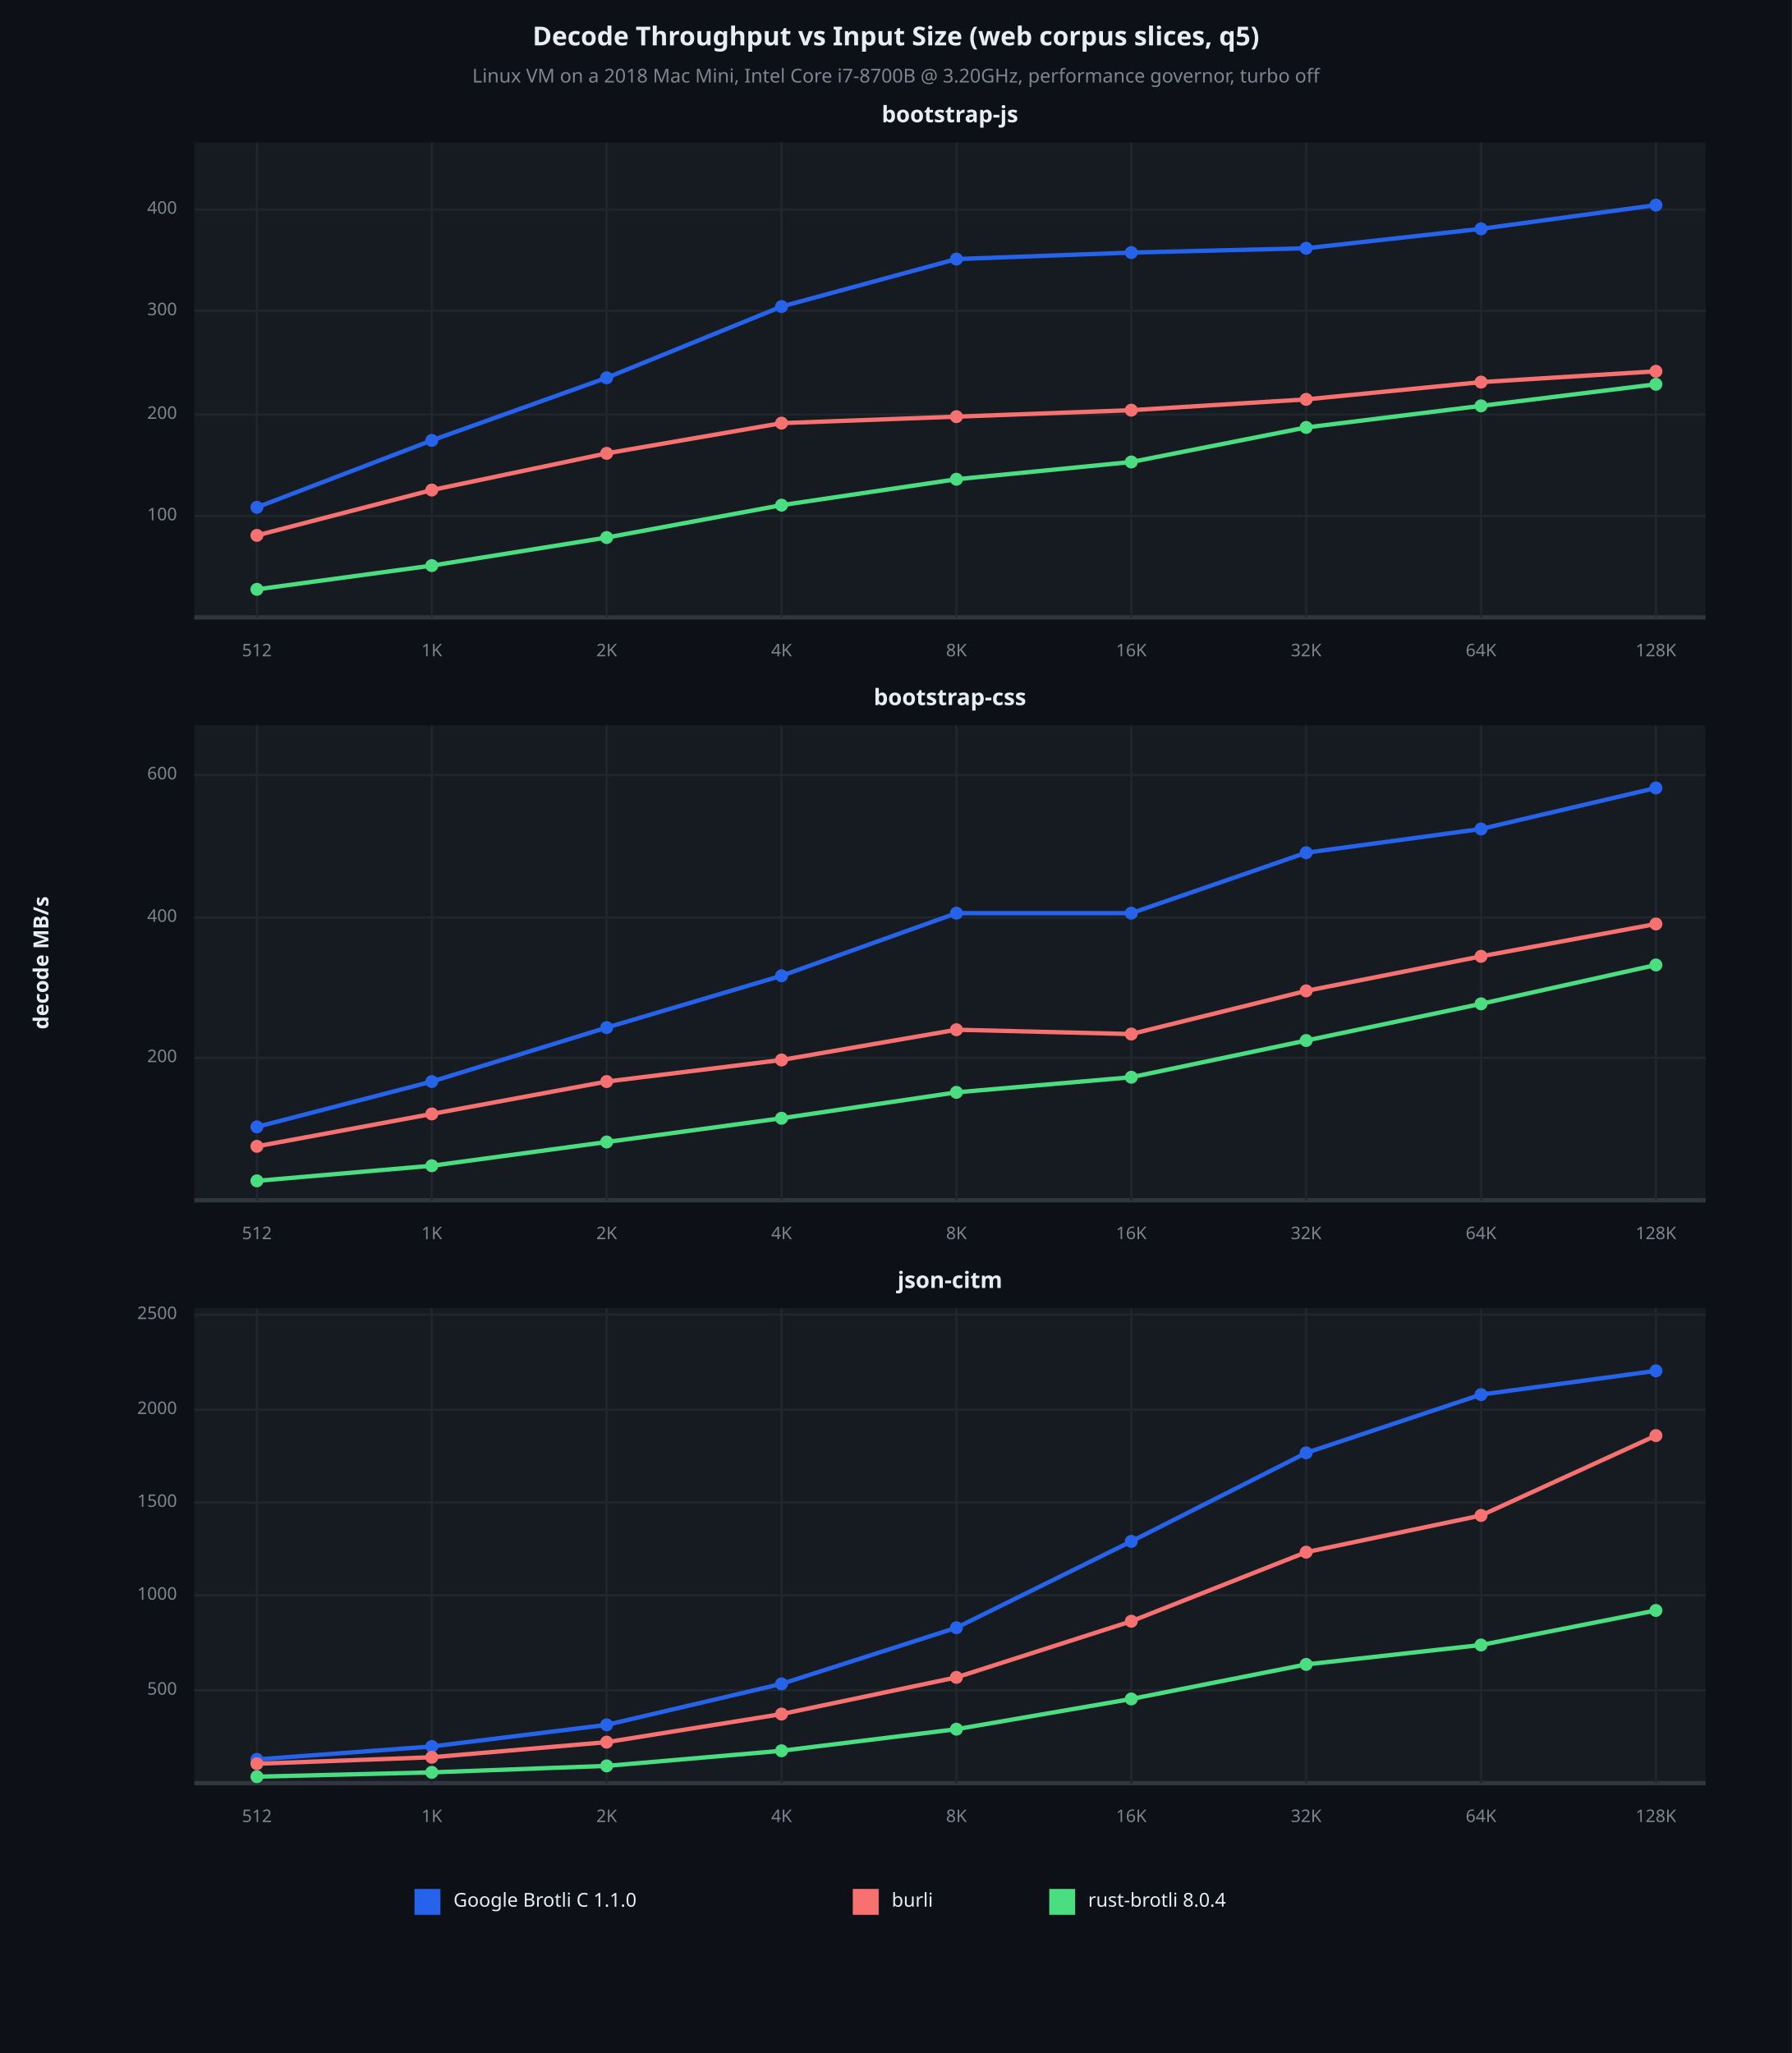
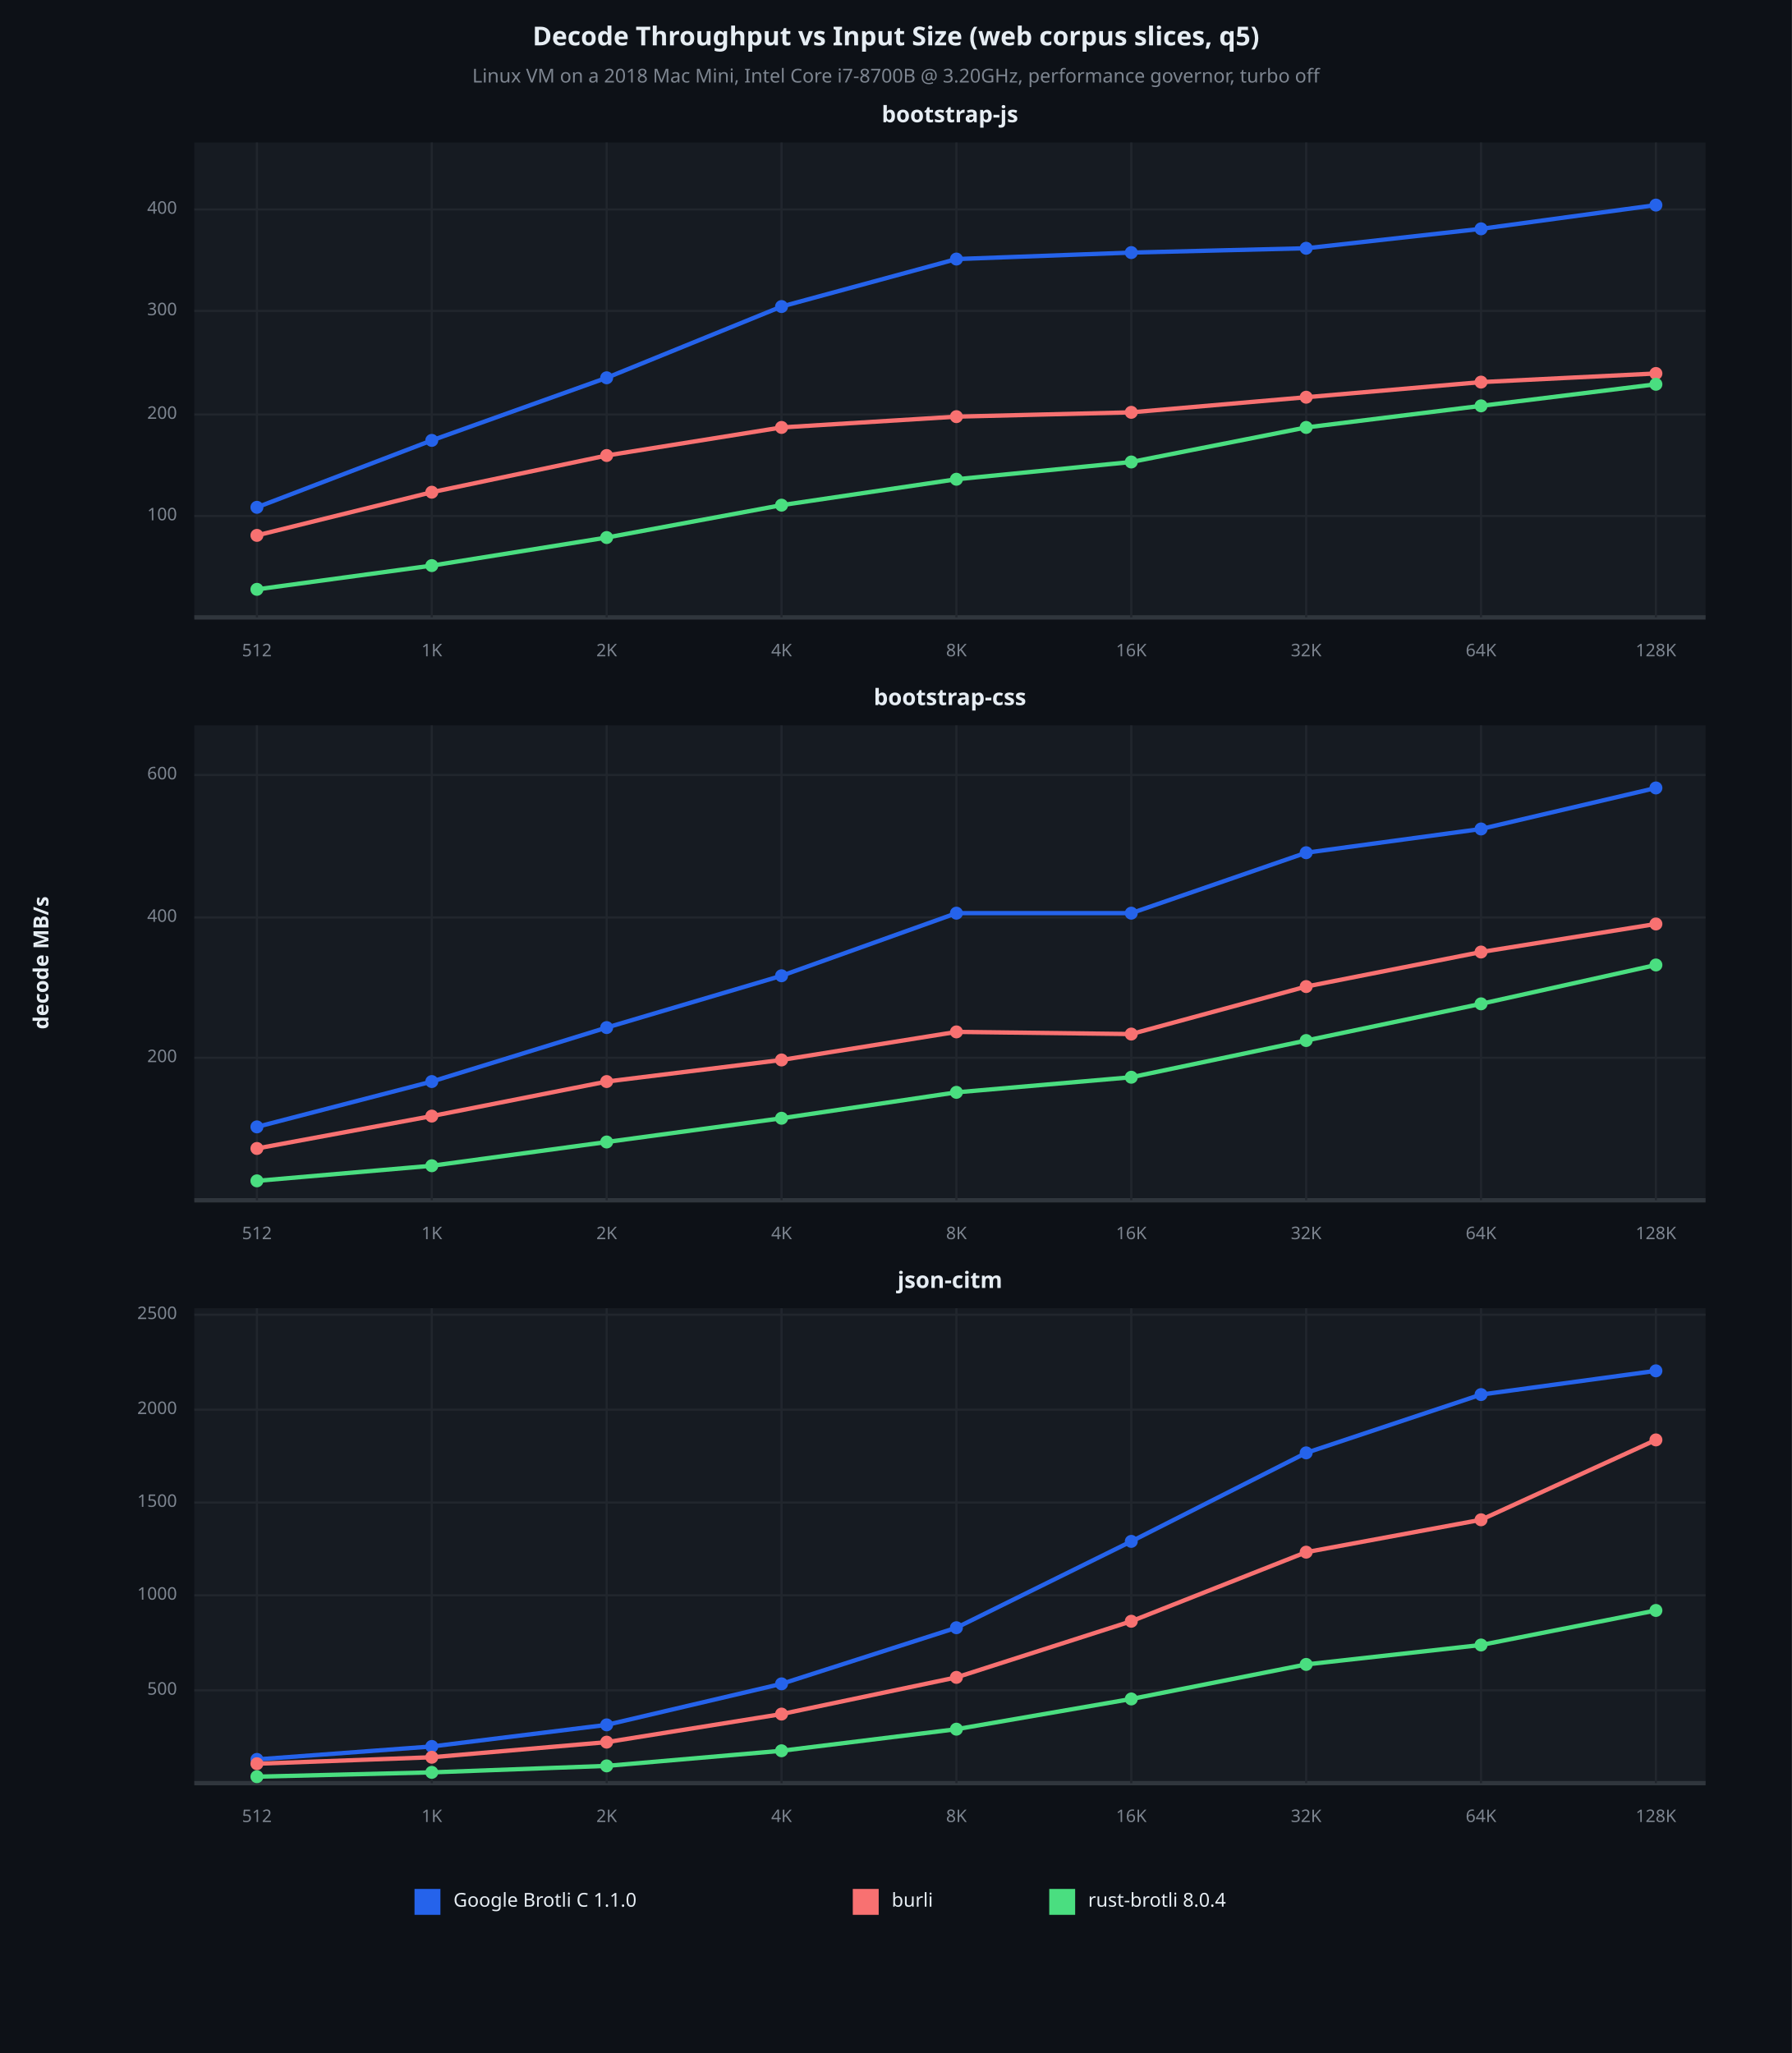
<svg xmlns="http://www.w3.org/2000/svg" viewBox="0 0 830 951" font-family="system-ui, -apple-system, sans-serif">
  <rect x="0" y="0" width="830" height="951" opacity="1" fill="#0D1117" stroke="none" />
  <text x="415" y="18" dy="0.5ex" text-anchor="middle" font-family="sans-serif" font-size="12.097" opacity="1" fill="#E6EDF3" font-weight="bold">
Decode Throughput vs Input Size (web corpus slices, q5)
</text>
  <text x="415" y="36" dy="0.5ex" text-anchor="middle" font-family="sans-serif" font-size="8.871" opacity="1" fill="#7D8590">
Linux VM on a 2018 Mac Mini, Intel Core i7-8700B @ 3.20GHz, performance governor, turbo off
</text>
  <rect x="90" y="66" width="700" height="220" opacity="1" fill="#161B22" stroke="none" />
  <text x="440" y="54" dy="0.5ex" text-anchor="middle" font-family="sans-serif" font-size="10.484" opacity="1" fill="#E6EDF3" font-weight="bold">
bootstrap-js
</text>
  <polyline fill="none" opacity="1" stroke="#30363D" stroke-width="2" points="90,286 790,286 " />
  <polyline fill="none" opacity="1" stroke="#21262D" stroke-width="1" points="119,66 119,286 " />
  <text x="119" y="302" dy="0.5ex" text-anchor="middle" font-family="sans-serif" font-size="8.065" opacity="1" fill="#7D8590">
512
</text>
  <polyline fill="none" opacity="1" stroke="#21262D" stroke-width="1" points="200,66 200,286 " />
  <text x="200" y="302" dy="0.5ex" text-anchor="middle" font-family="sans-serif" font-size="8.065" opacity="1" fill="#7D8590">
1K
</text>
  <polyline fill="none" opacity="1" stroke="#21262D" stroke-width="1" points="281,66 281,286 " />
  <text x="281" y="302" dy="0.5ex" text-anchor="middle" font-family="sans-serif" font-size="8.065" opacity="1" fill="#7D8590">
2K
</text>
  <polyline fill="none" opacity="1" stroke="#21262D" stroke-width="1" points="362,66 362,286 " />
  <text x="362" y="302" dy="0.5ex" text-anchor="middle" font-family="sans-serif" font-size="8.065" opacity="1" fill="#7D8590">
4K
</text>
  <polyline fill="none" opacity="1" stroke="#21262D" stroke-width="1" points="443,66 443,286 " />
  <text x="443" y="302" dy="0.5ex" text-anchor="middle" font-family="sans-serif" font-size="8.065" opacity="1" fill="#7D8590">
8K
</text>
  <polyline fill="none" opacity="1" stroke="#21262D" stroke-width="1" points="524,66 524,286 " />
  <text x="524" y="302" dy="0.5ex" text-anchor="middle" font-family="sans-serif" font-size="8.065" opacity="1" fill="#7D8590">
16K
</text>
  <polyline fill="none" opacity="1" stroke="#21262D" stroke-width="1" points="605,66 605,286 " />
  <text x="605" y="302" dy="0.5ex" text-anchor="middle" font-family="sans-serif" font-size="8.065" opacity="1" fill="#7D8590">
32K
</text>
  <polyline fill="none" opacity="1" stroke="#21262D" stroke-width="1" points="686,66 686,286 " />
  <text x="686" y="302" dy="0.5ex" text-anchor="middle" font-family="sans-serif" font-size="8.065" opacity="1" fill="#7D8590">
64K
</text>
  <polyline fill="none" opacity="1" stroke="#21262D" stroke-width="1" points="767,66 767,286 " />
  <text x="767" y="302" dy="0.5ex" text-anchor="middle" font-family="sans-serif" font-size="8.065" opacity="1" fill="#7D8590">
128K
</text>
  <polyline fill="none" opacity="1" stroke="#21262D" stroke-width="1" points="90,239 790,239 " />
  <text x="82" y="239" dy="0.5ex" text-anchor="end" font-family="sans-serif" font-size="8.065" opacity="1" fill="#7D8590">
100
</text>
  <polyline fill="none" opacity="1" stroke="#21262D" stroke-width="1" points="90,192 790,192 " />
  <text x="82" y="192" dy="0.5ex" text-anchor="end" font-family="sans-serif" font-size="8.065" opacity="1" fill="#7D8590">
200
</text>
  <polyline fill="none" opacity="1" stroke="#21262D" stroke-width="1" points="90,144 790,144 " />
  <text x="82" y="144" dy="0.5ex" text-anchor="end" font-family="sans-serif" font-size="8.065" opacity="1" fill="#7D8590">
300
</text>
  <polyline fill="none" opacity="1" stroke="#21262D" stroke-width="1" points="90,97 790,97 " />
  <text x="82" y="97" dy="0.5ex" text-anchor="end" font-family="sans-serif" font-size="8.065" opacity="1" fill="#7D8590">
400
</text>
  <polyline fill="none" opacity="1" stroke="#2563EB" stroke-width="2" points="119,235 200,204 281,175 362,142 443,120 524,117 605,115 686,106 767,95 " />
  <circle cx="119" cy="235" r="3" opacity="1" fill="#2563EB" stroke="none" stroke-width="1" />
  <circle cx="200" cy="204" r="3" opacity="1" fill="#2563EB" stroke="none" stroke-width="1" />
  <circle cx="281" cy="175" r="3" opacity="1" fill="#2563EB" stroke="none" stroke-width="1" />
  <circle cx="362" cy="142" r="3" opacity="1" fill="#2563EB" stroke="none" stroke-width="1" />
  <circle cx="443" cy="120" r="3" opacity="1" fill="#2563EB" stroke="none" stroke-width="1" />
  <circle cx="524" cy="117" r="3" opacity="1" fill="#2563EB" stroke="none" stroke-width="1" />
  <circle cx="605" cy="115" r="3" opacity="1" fill="#2563EB" stroke="none" stroke-width="1" />
  <circle cx="686" cy="106" r="3" opacity="1" fill="#2563EB" stroke="none" stroke-width="1" />
  <circle cx="767" cy="95" r="3" opacity="1" fill="#2563EB" stroke="none" stroke-width="1" />
-   <polyline fill="none" opacity="1" stroke="#F87171" stroke-width="2" points="119,248 200,227 281,210 362,196 443,193 524,190 605,185 686,177 767,172 " />
+   <polyline fill="none" opacity="1" stroke="#F87171" stroke-width="2" points="119,248 200,228 281,211 362,198 443,193 524,191 605,184 686,177 767,173 " />
  <circle cx="119" cy="248" r="3" opacity="1" fill="#F87171" stroke="none" stroke-width="1" />
-   <circle cx="200" cy="227" r="3" opacity="1" fill="#F87171" stroke="none" stroke-width="1" />
-   <circle cx="281" cy="210" r="3" opacity="1" fill="#F87171" stroke="none" stroke-width="1" />
-   <circle cx="362" cy="196" r="3" opacity="1" fill="#F87171" stroke="none" stroke-width="1" />
+   <circle cx="200" cy="228" r="3" opacity="1" fill="#F87171" stroke="none" stroke-width="1" />
+   <circle cx="281" cy="211" r="3" opacity="1" fill="#F87171" stroke="none" stroke-width="1" />
+   <circle cx="362" cy="198" r="3" opacity="1" fill="#F87171" stroke="none" stroke-width="1" />
  <circle cx="443" cy="193" r="3" opacity="1" fill="#F87171" stroke="none" stroke-width="1" />
-   <circle cx="524" cy="190" r="3" opacity="1" fill="#F87171" stroke="none" stroke-width="1" />
-   <circle cx="605" cy="185" r="3" opacity="1" fill="#F87171" stroke="none" stroke-width="1" />
+   <circle cx="524" cy="191" r="3" opacity="1" fill="#F87171" stroke="none" stroke-width="1" />
+   <circle cx="605" cy="184" r="3" opacity="1" fill="#F87171" stroke="none" stroke-width="1" />
  <circle cx="686" cy="177" r="3" opacity="1" fill="#F87171" stroke="none" stroke-width="1" />
-   <circle cx="767" cy="172" r="3" opacity="1" fill="#F87171" stroke="none" stroke-width="1" />
+   <circle cx="767" cy="173" r="3" opacity="1" fill="#F87171" stroke="none" stroke-width="1" />
  <polyline fill="none" opacity="1" stroke="#4ADE80" stroke-width="2" points="119,273 200,262 281,249 362,234 443,222 524,214 605,198 686,188 767,178 " />
  <circle cx="119" cy="273" r="3" opacity="1" fill="#4ADE80" stroke="none" stroke-width="1" />
  <circle cx="200" cy="262" r="3" opacity="1" fill="#4ADE80" stroke="none" stroke-width="1" />
  <circle cx="281" cy="249" r="3" opacity="1" fill="#4ADE80" stroke="none" stroke-width="1" />
  <circle cx="362" cy="234" r="3" opacity="1" fill="#4ADE80" stroke="none" stroke-width="1" />
  <circle cx="443" cy="222" r="3" opacity="1" fill="#4ADE80" stroke="none" stroke-width="1" />
  <circle cx="524" cy="214" r="3" opacity="1" fill="#4ADE80" stroke="none" stroke-width="1" />
  <circle cx="605" cy="198" r="3" opacity="1" fill="#4ADE80" stroke="none" stroke-width="1" />
  <circle cx="686" cy="188" r="3" opacity="1" fill="#4ADE80" stroke="none" stroke-width="1" />
  <circle cx="767" cy="178" r="3" opacity="1" fill="#4ADE80" stroke="none" stroke-width="1" />
  <rect x="90" y="336" width="700" height="220" opacity="1" fill="#161B22" stroke="none" />
  <text x="440" y="324" dy="0.5ex" text-anchor="middle" font-family="sans-serif" font-size="10.484" opacity="1" fill="#E6EDF3" font-weight="bold">
bootstrap-css
</text>
  <polyline fill="none" opacity="1" stroke="#30363D" stroke-width="2" points="90,556 790,556 " />
  <polyline fill="none" opacity="1" stroke="#21262D" stroke-width="1" points="119,336 119,556 " />
  <text x="119" y="572" dy="0.5ex" text-anchor="middle" font-family="sans-serif" font-size="8.065" opacity="1" fill="#7D8590">
512
</text>
  <polyline fill="none" opacity="1" stroke="#21262D" stroke-width="1" points="200,336 200,556 " />
  <text x="200" y="572" dy="0.5ex" text-anchor="middle" font-family="sans-serif" font-size="8.065" opacity="1" fill="#7D8590">
1K
</text>
  <polyline fill="none" opacity="1" stroke="#21262D" stroke-width="1" points="281,336 281,556 " />
  <text x="281" y="572" dy="0.5ex" text-anchor="middle" font-family="sans-serif" font-size="8.065" opacity="1" fill="#7D8590">
2K
</text>
  <polyline fill="none" opacity="1" stroke="#21262D" stroke-width="1" points="362,336 362,556 " />
  <text x="362" y="572" dy="0.5ex" text-anchor="middle" font-family="sans-serif" font-size="8.065" opacity="1" fill="#7D8590">
4K
</text>
  <polyline fill="none" opacity="1" stroke="#21262D" stroke-width="1" points="443,336 443,556 " />
  <text x="443" y="572" dy="0.5ex" text-anchor="middle" font-family="sans-serif" font-size="8.065" opacity="1" fill="#7D8590">
8K
</text>
  <polyline fill="none" opacity="1" stroke="#21262D" stroke-width="1" points="524,336 524,556 " />
  <text x="524" y="572" dy="0.5ex" text-anchor="middle" font-family="sans-serif" font-size="8.065" opacity="1" fill="#7D8590">
16K
</text>
  <polyline fill="none" opacity="1" stroke="#21262D" stroke-width="1" points="605,336 605,556 " />
  <text x="605" y="572" dy="0.5ex" text-anchor="middle" font-family="sans-serif" font-size="8.065" opacity="1" fill="#7D8590">
32K
</text>
  <polyline fill="none" opacity="1" stroke="#21262D" stroke-width="1" points="686,336 686,556 " />
  <text x="686" y="572" dy="0.5ex" text-anchor="middle" font-family="sans-serif" font-size="8.065" opacity="1" fill="#7D8590">
64K
</text>
  <polyline fill="none" opacity="1" stroke="#21262D" stroke-width="1" points="767,336 767,556 " />
  <text x="767" y="572" dy="0.5ex" text-anchor="middle" font-family="sans-serif" font-size="8.065" opacity="1" fill="#7D8590">
128K
</text>
  <polyline fill="none" opacity="1" stroke="#21262D" stroke-width="1" points="90,490 790,490 " />
  <text x="82" y="490" dy="0.5ex" text-anchor="end" font-family="sans-serif" font-size="8.065" opacity="1" fill="#7D8590">
200
</text>
  <polyline fill="none" opacity="1" stroke="#21262D" stroke-width="1" points="90,425 790,425 " />
  <text x="82" y="425" dy="0.5ex" text-anchor="end" font-family="sans-serif" font-size="8.065" opacity="1" fill="#7D8590">
400
</text>
  <polyline fill="none" opacity="1" stroke="#21262D" stroke-width="1" points="90,359 790,359 " />
  <text x="82" y="359" dy="0.5ex" text-anchor="end" font-family="sans-serif" font-size="8.065" opacity="1" fill="#7D8590">
600
</text>
  <polyline fill="none" opacity="1" stroke="#2563EB" stroke-width="2" points="119,522 200,501 281,476 362,452 443,423 524,423 605,395 686,384 767,365 " />
  <circle cx="119" cy="522" r="3" opacity="1" fill="#2563EB" stroke="none" stroke-width="1" />
  <circle cx="200" cy="501" r="3" opacity="1" fill="#2563EB" stroke="none" stroke-width="1" />
  <circle cx="281" cy="476" r="3" opacity="1" fill="#2563EB" stroke="none" stroke-width="1" />
  <circle cx="362" cy="452" r="3" opacity="1" fill="#2563EB" stroke="none" stroke-width="1" />
  <circle cx="443" cy="423" r="3" opacity="1" fill="#2563EB" stroke="none" stroke-width="1" />
  <circle cx="524" cy="423" r="3" opacity="1" fill="#2563EB" stroke="none" stroke-width="1" />
  <circle cx="605" cy="395" r="3" opacity="1" fill="#2563EB" stroke="none" stroke-width="1" />
  <circle cx="686" cy="384" r="3" opacity="1" fill="#2563EB" stroke="none" stroke-width="1" />
  <circle cx="767" cy="365" r="3" opacity="1" fill="#2563EB" stroke="none" stroke-width="1" />
-   <polyline fill="none" opacity="1" stroke="#F87171" stroke-width="2" points="119,531 200,516 281,501 362,491 443,477 524,479 605,459 686,443 767,428 " />
-   <circle cx="119" cy="531" r="3" opacity="1" fill="#F87171" stroke="none" stroke-width="1" />
-   <circle cx="200" cy="516" r="3" opacity="1" fill="#F87171" stroke="none" stroke-width="1" />
+   <polyline fill="none" opacity="1" stroke="#F87171" stroke-width="2" points="119,532 200,517 281,501 362,491 443,478 524,479 605,457 686,441 767,428 " />
+   <circle cx="119" cy="532" r="3" opacity="1" fill="#F87171" stroke="none" stroke-width="1" />
+   <circle cx="200" cy="517" r="3" opacity="1" fill="#F87171" stroke="none" stroke-width="1" />
  <circle cx="281" cy="501" r="3" opacity="1" fill="#F87171" stroke="none" stroke-width="1" />
  <circle cx="362" cy="491" r="3" opacity="1" fill="#F87171" stroke="none" stroke-width="1" />
-   <circle cx="443" cy="477" r="3" opacity="1" fill="#F87171" stroke="none" stroke-width="1" />
+   <circle cx="443" cy="478" r="3" opacity="1" fill="#F87171" stroke="none" stroke-width="1" />
  <circle cx="524" cy="479" r="3" opacity="1" fill="#F87171" stroke="none" stroke-width="1" />
-   <circle cx="605" cy="459" r="3" opacity="1" fill="#F87171" stroke="none" stroke-width="1" />
-   <circle cx="686" cy="443" r="3" opacity="1" fill="#F87171" stroke="none" stroke-width="1" />
+   <circle cx="605" cy="457" r="3" opacity="1" fill="#F87171" stroke="none" stroke-width="1" />
+   <circle cx="686" cy="441" r="3" opacity="1" fill="#F87171" stroke="none" stroke-width="1" />
  <circle cx="767" cy="428" r="3" opacity="1" fill="#F87171" stroke="none" stroke-width="1" />
  <polyline fill="none" opacity="1" stroke="#4ADE80" stroke-width="2" points="119,547 200,540 281,529 362,518 443,506 524,499 605,482 686,465 767,447 " />
  <circle cx="119" cy="547" r="3" opacity="1" fill="#4ADE80" stroke="none" stroke-width="1" />
  <circle cx="200" cy="540" r="3" opacity="1" fill="#4ADE80" stroke="none" stroke-width="1" />
  <circle cx="281" cy="529" r="3" opacity="1" fill="#4ADE80" stroke="none" stroke-width="1" />
  <circle cx="362" cy="518" r="3" opacity="1" fill="#4ADE80" stroke="none" stroke-width="1" />
  <circle cx="443" cy="506" r="3" opacity="1" fill="#4ADE80" stroke="none" stroke-width="1" />
  <circle cx="524" cy="499" r="3" opacity="1" fill="#4ADE80" stroke="none" stroke-width="1" />
  <circle cx="605" cy="482" r="3" opacity="1" fill="#4ADE80" stroke="none" stroke-width="1" />
  <circle cx="686" cy="465" r="3" opacity="1" fill="#4ADE80" stroke="none" stroke-width="1" />
  <circle cx="767" cy="447" r="3" opacity="1" fill="#4ADE80" stroke="none" stroke-width="1" />
  <rect x="90" y="606" width="700" height="220" opacity="1" fill="#161B22" stroke="none" />
  <text x="440" y="594" dy="0.5ex" text-anchor="middle" font-family="sans-serif" font-size="10.484" opacity="1" fill="#E6EDF3" font-weight="bold">
json-citm
</text>
  <polyline fill="none" opacity="1" stroke="#30363D" stroke-width="2" points="90,826 790,826 " />
  <polyline fill="none" opacity="1" stroke="#21262D" stroke-width="1" points="119,606 119,826 " />
  <text x="119" y="842" dy="0.5ex" text-anchor="middle" font-family="sans-serif" font-size="8.065" opacity="1" fill="#7D8590">
512
</text>
  <polyline fill="none" opacity="1" stroke="#21262D" stroke-width="1" points="200,606 200,826 " />
  <text x="200" y="842" dy="0.5ex" text-anchor="middle" font-family="sans-serif" font-size="8.065" opacity="1" fill="#7D8590">
1K
</text>
  <polyline fill="none" opacity="1" stroke="#21262D" stroke-width="1" points="281,606 281,826 " />
  <text x="281" y="842" dy="0.5ex" text-anchor="middle" font-family="sans-serif" font-size="8.065" opacity="1" fill="#7D8590">
2K
</text>
  <polyline fill="none" opacity="1" stroke="#21262D" stroke-width="1" points="362,606 362,826 " />
  <text x="362" y="842" dy="0.5ex" text-anchor="middle" font-family="sans-serif" font-size="8.065" opacity="1" fill="#7D8590">
4K
</text>
  <polyline fill="none" opacity="1" stroke="#21262D" stroke-width="1" points="443,606 443,826 " />
  <text x="443" y="842" dy="0.5ex" text-anchor="middle" font-family="sans-serif" font-size="8.065" opacity="1" fill="#7D8590">
8K
</text>
  <polyline fill="none" opacity="1" stroke="#21262D" stroke-width="1" points="524,606 524,826 " />
  <text x="524" y="842" dy="0.5ex" text-anchor="middle" font-family="sans-serif" font-size="8.065" opacity="1" fill="#7D8590">
16K
</text>
  <polyline fill="none" opacity="1" stroke="#21262D" stroke-width="1" points="605,606 605,826 " />
  <text x="605" y="842" dy="0.5ex" text-anchor="middle" font-family="sans-serif" font-size="8.065" opacity="1" fill="#7D8590">
32K
</text>
  <polyline fill="none" opacity="1" stroke="#21262D" stroke-width="1" points="686,606 686,826 " />
  <text x="686" y="842" dy="0.5ex" text-anchor="middle" font-family="sans-serif" font-size="8.065" opacity="1" fill="#7D8590">
64K
</text>
  <polyline fill="none" opacity="1" stroke="#21262D" stroke-width="1" points="767,606 767,826 " />
  <text x="767" y="842" dy="0.5ex" text-anchor="middle" font-family="sans-serif" font-size="8.065" opacity="1" fill="#7D8590">
128K
</text>
  <polyline fill="none" opacity="1" stroke="#21262D" stroke-width="1" points="90,783 790,783 " />
  <text x="82" y="783" dy="0.5ex" text-anchor="end" font-family="sans-serif" font-size="8.065" opacity="1" fill="#7D8590">
500
</text>
  <polyline fill="none" opacity="1" stroke="#21262D" stroke-width="1" points="90,739 790,739 " />
  <text x="82" y="739" dy="0.5ex" text-anchor="end" font-family="sans-serif" font-size="8.065" opacity="1" fill="#7D8590">
1000
</text>
  <polyline fill="none" opacity="1" stroke="#21262D" stroke-width="1" points="90,696 790,696 " />
  <text x="82" y="696" dy="0.5ex" text-anchor="end" font-family="sans-serif" font-size="8.065" opacity="1" fill="#7D8590">
1500
</text>
  <polyline fill="none" opacity="1" stroke="#21262D" stroke-width="1" points="90,653 790,653 " />
  <text x="82" y="653" dy="0.5ex" text-anchor="end" font-family="sans-serif" font-size="8.065" opacity="1" fill="#7D8590">
2000
</text>
  <polyline fill="none" opacity="1" stroke="#21262D" stroke-width="1" points="90,609 790,609 " />
  <text x="82" y="609" dy="0.5ex" text-anchor="end" font-family="sans-serif" font-size="8.065" opacity="1" fill="#7D8590">
2500
</text>
  <polyline fill="none" opacity="1" stroke="#2563EB" stroke-width="2" points="119,815 200,809 281,799 362,780 443,754 524,714 605,673 686,646 767,635 " />
  <circle cx="119" cy="815" r="3" opacity="1" fill="#2563EB" stroke="none" stroke-width="1" />
  <circle cx="200" cy="809" r="3" opacity="1" fill="#2563EB" stroke="none" stroke-width="1" />
  <circle cx="281" cy="799" r="3" opacity="1" fill="#2563EB" stroke="none" stroke-width="1" />
  <circle cx="362" cy="780" r="3" opacity="1" fill="#2563EB" stroke="none" stroke-width="1" />
  <circle cx="443" cy="754" r="3" opacity="1" fill="#2563EB" stroke="none" stroke-width="1" />
  <circle cx="524" cy="714" r="3" opacity="1" fill="#2563EB" stroke="none" stroke-width="1" />
  <circle cx="605" cy="673" r="3" opacity="1" fill="#2563EB" stroke="none" stroke-width="1" />
  <circle cx="686" cy="646" r="3" opacity="1" fill="#2563EB" stroke="none" stroke-width="1" />
  <circle cx="767" cy="635" r="3" opacity="1" fill="#2563EB" stroke="none" stroke-width="1" />
-   <polyline fill="none" opacity="1" stroke="#F87171" stroke-width="2" points="119,817 200,814 281,807 362,794 443,777 524,751 605,719 686,702 767,665 " />
+   <polyline fill="none" opacity="1" stroke="#F87171" stroke-width="2" points="119,817 200,814 281,807 362,794 443,777 524,751 605,719 686,704 767,667 " />
  <circle cx="119" cy="817" r="3" opacity="1" fill="#F87171" stroke="none" stroke-width="1" />
  <circle cx="200" cy="814" r="3" opacity="1" fill="#F87171" stroke="none" stroke-width="1" />
  <circle cx="281" cy="807" r="3" opacity="1" fill="#F87171" stroke="none" stroke-width="1" />
  <circle cx="362" cy="794" r="3" opacity="1" fill="#F87171" stroke="none" stroke-width="1" />
  <circle cx="443" cy="777" r="3" opacity="1" fill="#F87171" stroke="none" stroke-width="1" />
  <circle cx="524" cy="751" r="3" opacity="1" fill="#F87171" stroke="none" stroke-width="1" />
  <circle cx="605" cy="719" r="3" opacity="1" fill="#F87171" stroke="none" stroke-width="1" />
-   <circle cx="686" cy="702" r="3" opacity="1" fill="#F87171" stroke="none" stroke-width="1" />
-   <circle cx="767" cy="665" r="3" opacity="1" fill="#F87171" stroke="none" stroke-width="1" />
+   <circle cx="686" cy="704" r="3" opacity="1" fill="#F87171" stroke="none" stroke-width="1" />
+   <circle cx="767" cy="667" r="3" opacity="1" fill="#F87171" stroke="none" stroke-width="1" />
  <polyline fill="none" opacity="1" stroke="#4ADE80" stroke-width="2" points="119,823 200,821 281,818 362,811 443,801 524,787 605,771 686,762 767,746 " />
  <circle cx="119" cy="823" r="3" opacity="1" fill="#4ADE80" stroke="none" stroke-width="1" />
  <circle cx="200" cy="821" r="3" opacity="1" fill="#4ADE80" stroke="none" stroke-width="1" />
  <circle cx="281" cy="818" r="3" opacity="1" fill="#4ADE80" stroke="none" stroke-width="1" />
  <circle cx="362" cy="811" r="3" opacity="1" fill="#4ADE80" stroke="none" stroke-width="1" />
  <circle cx="443" cy="801" r="3" opacity="1" fill="#4ADE80" stroke="none" stroke-width="1" />
  <circle cx="524" cy="787" r="3" opacity="1" fill="#4ADE80" stroke="none" stroke-width="1" />
  <circle cx="605" cy="771" r="3" opacity="1" fill="#4ADE80" stroke="none" stroke-width="1" />
  <circle cx="686" cy="762" r="3" opacity="1" fill="#4ADE80" stroke="none" stroke-width="1" />
  <circle cx="767" cy="746" r="3" opacity="1" fill="#4ADE80" stroke="none" stroke-width="1" />
  <text x="20" y="446" dy="0.5ex" text-anchor="middle" font-family="sans-serif" font-size="9.677" opacity="1" fill="#E6EDF3" font-weight="bold" transform="rotate(270, 20, 446)">
decode MB/s
</text>
  <rect x="192" y="875" width="12" height="12" opacity="1" fill="#2563EB" stroke="none" />
  <text x="210" y="881" dy="0.5ex" text-anchor="start" font-family="sans-serif" font-size="8.871" opacity="1" fill="#E6EDF3">
Google Brotli C 1.1.0
</text>
  <rect x="395" y="875" width="12" height="12" opacity="1" fill="#F87171" stroke="none" />
  <text x="413" y="881" dy="0.5ex" text-anchor="start" font-family="sans-serif" font-size="8.871" opacity="1" fill="#E6EDF3">
burli
</text>
  <rect x="486" y="875" width="12" height="12" opacity="1" fill="#4ADE80" stroke="none" />
  <text x="504" y="881" dy="0.5ex" text-anchor="start" font-family="sans-serif" font-size="8.871" opacity="1" fill="#E6EDF3">
rust-brotli 8.0.4
</text>
</svg>
